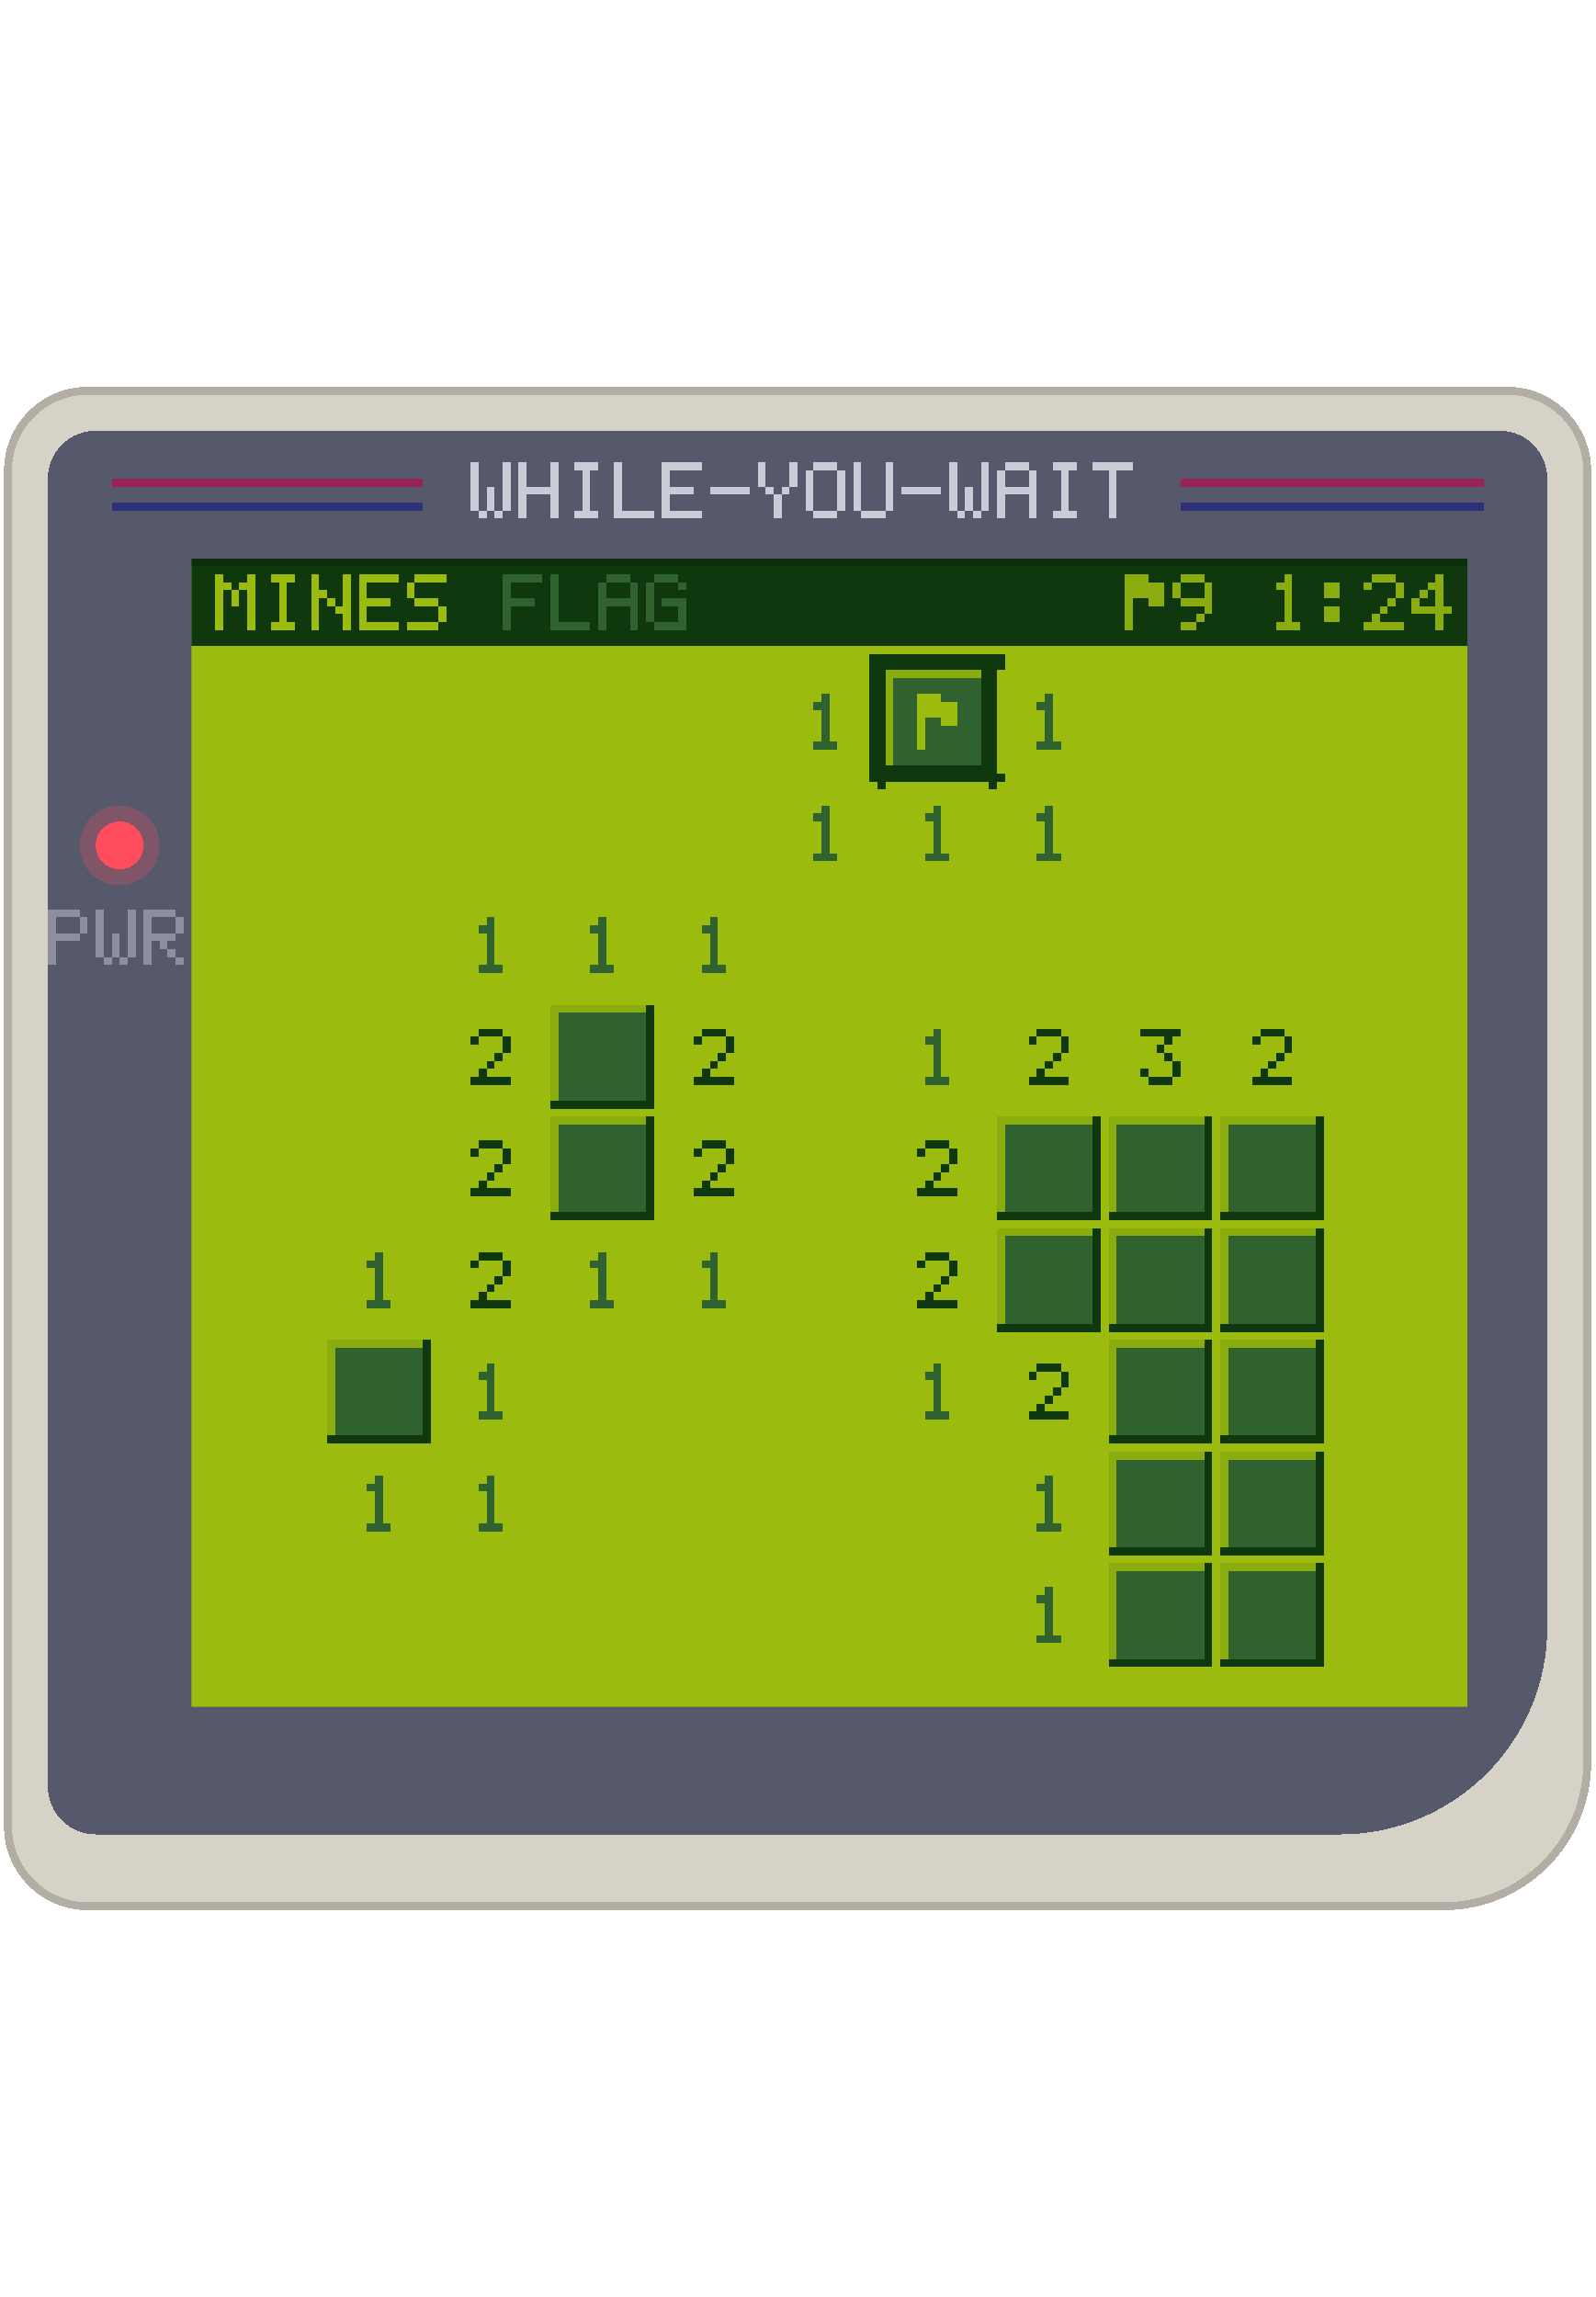
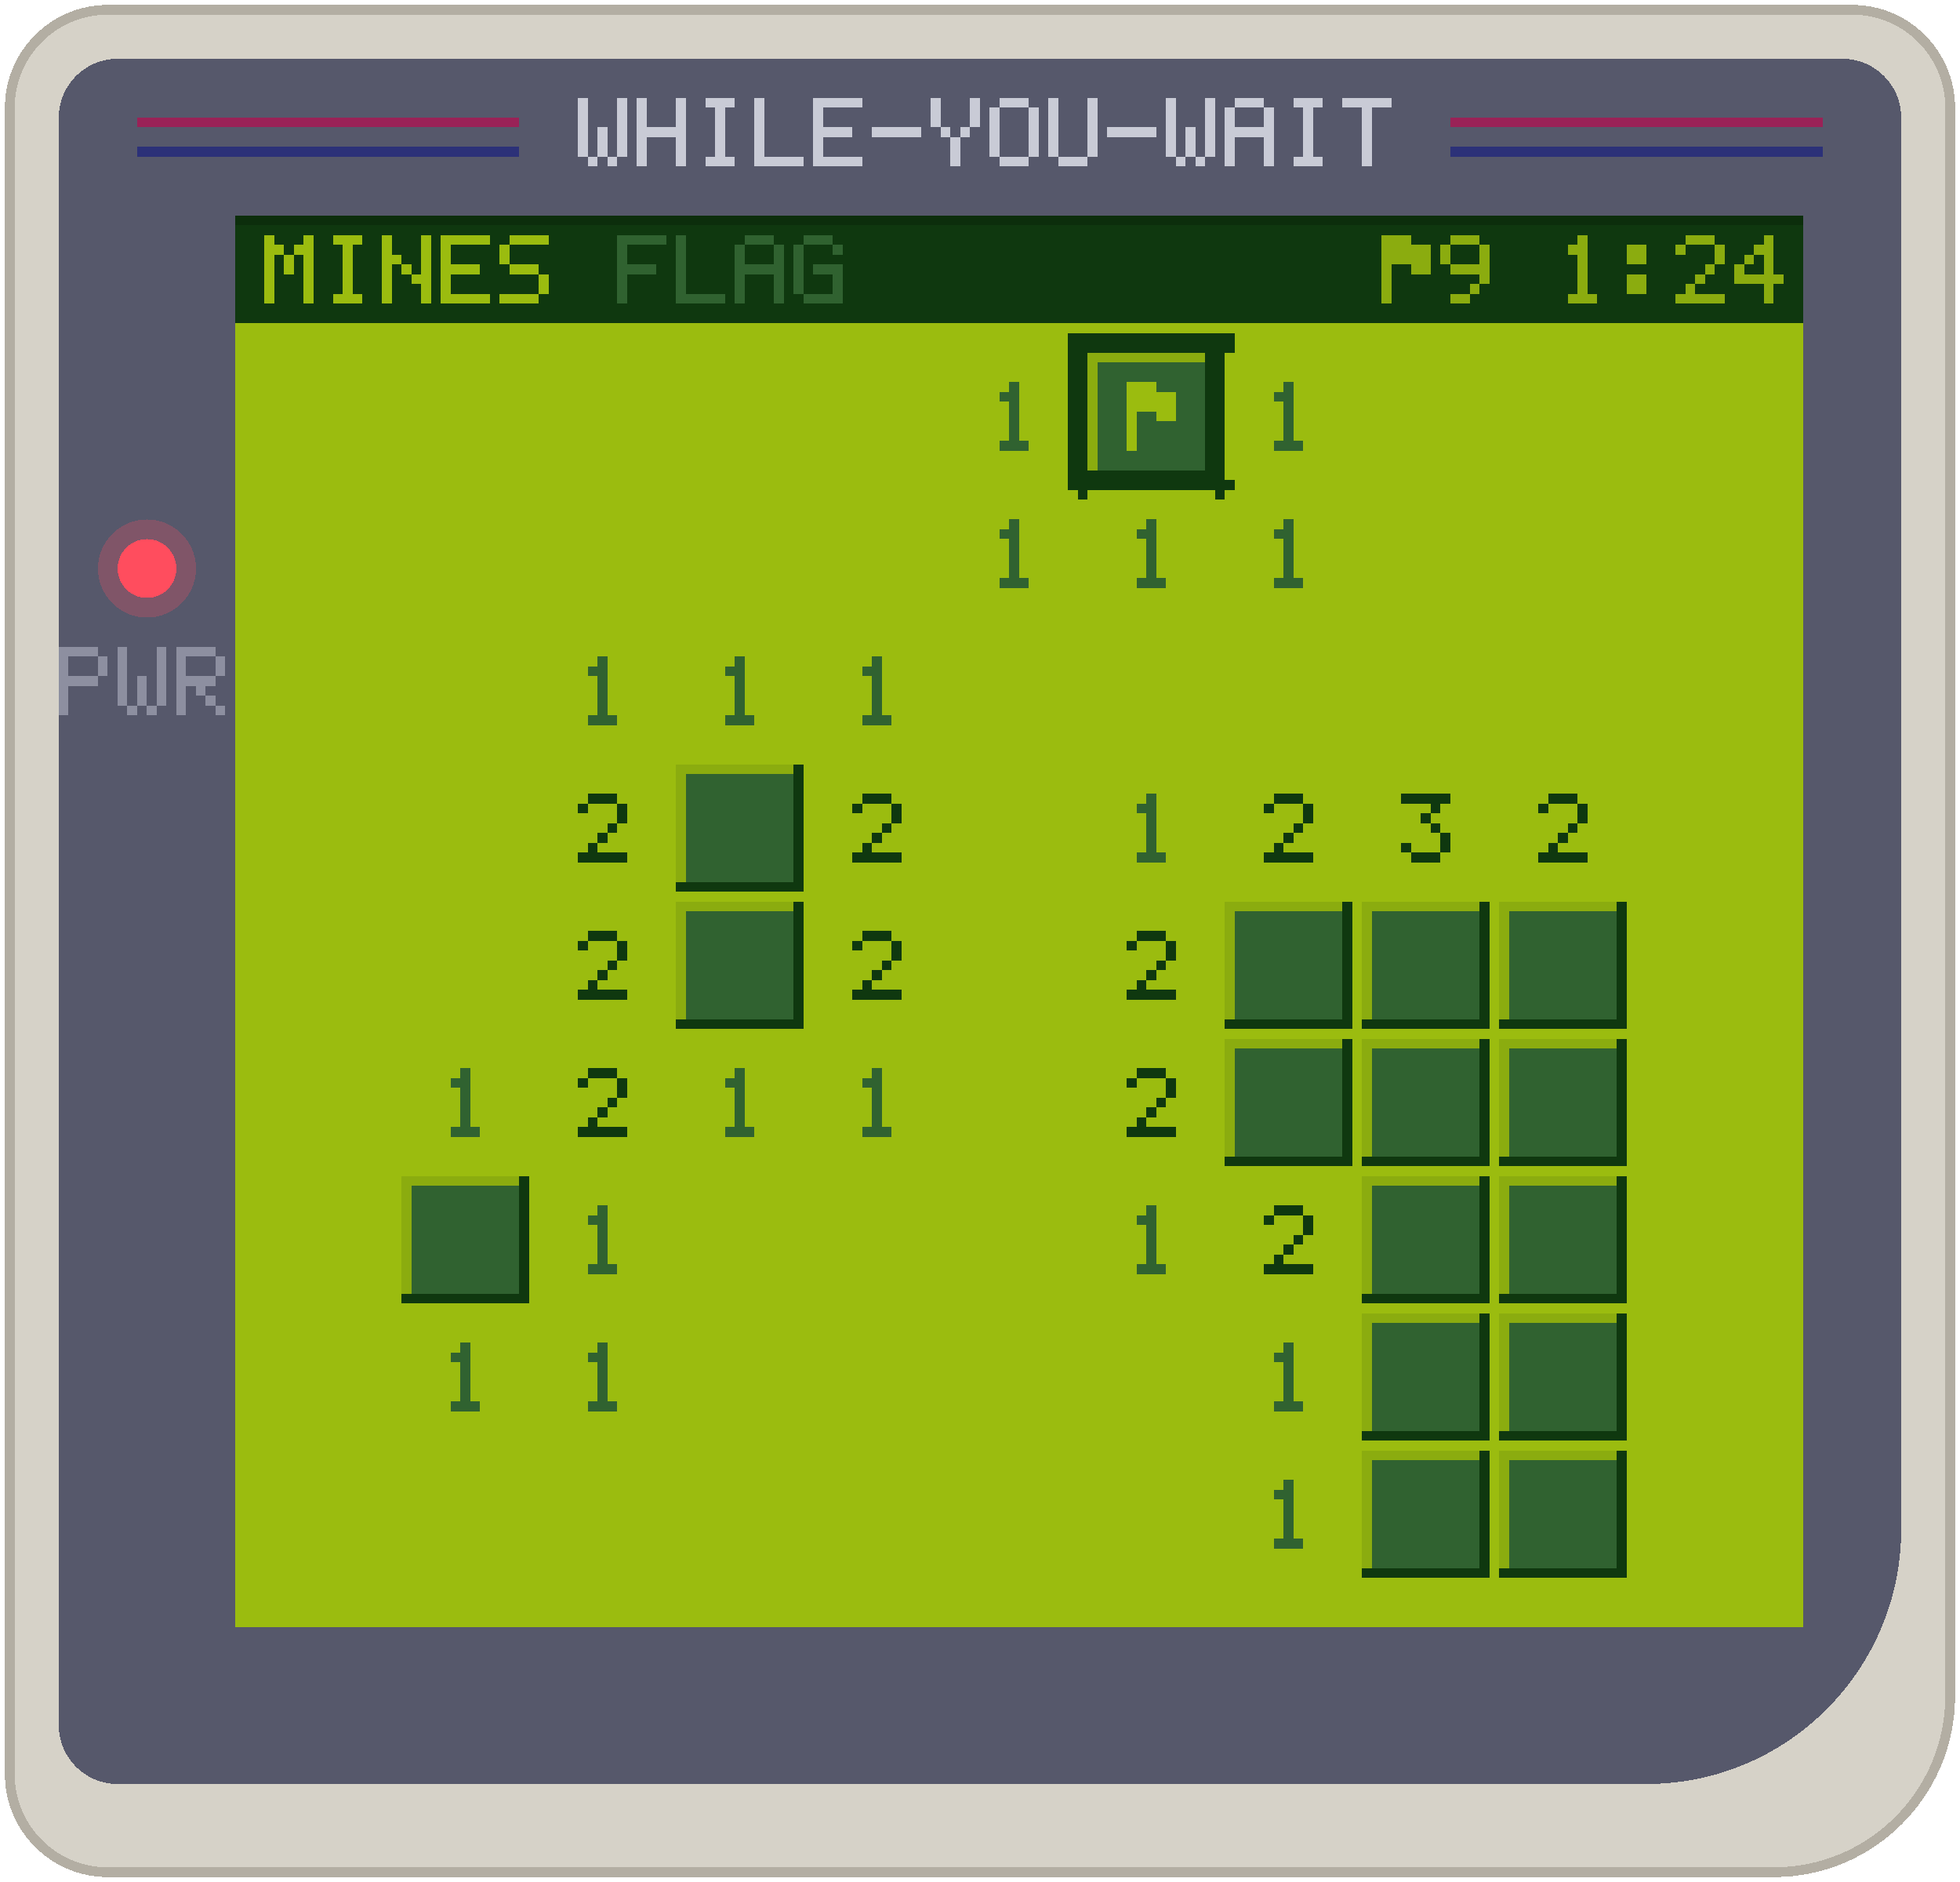
- <svg xmlns="http://www.w3.org/2000/svg" viewBox="0 0 200 192" width="300" height="432" shape-rendering="crispEdges">
+ <svg xmlns="http://www.w3.org/2000/svg" viewBox="0 0 200 192" width="300" height="288" shape-rendering="crispEdges">
  <defs>
    <path id="a4d" d="M0 0h1v1h-1zM4 0h1v1h-1zM0 1h2v1h-2zM3 1h2v1h-2zM0 2h1v1h-1zM2 2h1v1h-1zM4 2h1v1h-1zM0 3h1v1h-1zM2 3h1v1h-1zM4 3h1v1h-1zM0 4h1v1h-1zM4 4h1v1h-1zM0 5h1v1h-1zM4 5h1v1h-1zM0 6h1v1h-1zM4 6h1v1h-1z" />
    <path id="a49" d="M1 0h3v1h-3zM2 1h1v1h-1zM2 2h1v1h-1zM2 3h1v1h-1zM2 4h1v1h-1zM2 5h1v1h-1zM1 6h3v1h-3z" />
    <path id="a4e" d="M0 0h1v1h-1zM4 0h1v1h-1zM0 1h1v1h-1zM4 1h1v1h-1zM0 2h2v1h-2zM4 2h1v1h-1zM0 3h1v1h-1zM2 3h1v1h-1zM4 3h1v1h-1zM0 4h1v1h-1zM3 4h2v1h-2zM0 5h1v1h-1zM4 5h1v1h-1zM0 6h1v1h-1zM4 6h1v1h-1z" />
    <path id="a45" d="M0 0h5v1h-5zM0 1h1v1h-1zM0 2h1v1h-1zM0 3h4v1h-4zM0 4h1v1h-1zM0 5h1v1h-1zM0 6h5v1h-5z" />
    <path id="a53" d="M1 0h4v1h-4zM0 1h1v1h-1zM0 2h1v1h-1zM1 3h3v1h-3zM4 4h1v1h-1zM4 5h1v1h-1zM0 6h4v1h-4z" />
    <path id="a2691" d="M0 0h3v1h-3zM0 1h5v1h-5zM0 2h5v1h-5zM0 3h1v1h-1zM3 3h2v1h-2zM0 4h1v1h-1zM0 5h1v1h-1zM0 6h1v1h-1z" />
    <path id="a39" d="M1 0h3v1h-3zM0 1h1v1h-1zM4 1h1v1h-1zM0 2h1v1h-1zM4 2h1v1h-1zM1 3h4v1h-4zM4 4h1v1h-1zM3 5h1v1h-1zM1 6h2v1h-2z" />
    <path id="a31" d="M2 0h1v1h-1zM1 1h2v1h-2zM2 2h1v1h-1zM2 3h1v1h-1zM2 4h1v1h-1zM2 5h1v1h-1zM1 6h3v1h-3z" />
    <path id="a3a" d="M1 1h2v1h-2zM1 2h2v1h-2zM1 4h2v1h-2zM1 5h2v1h-2z" />
    <path id="a32" d="M1 0h3v1h-3zM0 1h1v1h-1zM4 1h1v1h-1zM4 2h1v1h-1zM3 3h1v1h-1zM2 4h1v1h-1zM1 5h1v1h-1zM0 6h5v1h-5z" />
    <path id="a34" d="M3 0h1v1h-1zM2 1h2v1h-2zM1 2h1v1h-1zM3 2h1v1h-1zM0 3h1v1h-1zM3 3h1v1h-1zM0 4h5v1h-5zM3 5h1v1h-1zM3 6h1v1h-1z" />
    <path id="a46" d="M0 0h5v1h-5zM0 1h1v1h-1zM0 2h1v1h-1zM0 3h4v1h-4zM0 4h1v1h-1zM0 5h1v1h-1zM0 6h1v1h-1z" />
    <path id="a4c" d="M0 0h1v1h-1zM0 1h1v1h-1zM0 2h1v1h-1zM0 3h1v1h-1zM0 4h1v1h-1zM0 5h1v1h-1zM0 6h5v1h-5z" />
    <path id="a41" d="M1 0h3v1h-3zM0 1h1v1h-1zM4 1h1v1h-1zM0 2h1v1h-1zM4 2h1v1h-1zM0 3h5v1h-5zM0 4h1v1h-1zM4 4h1v1h-1zM0 5h1v1h-1zM4 5h1v1h-1zM0 6h1v1h-1zM4 6h1v1h-1z" />
    <path id="a47" d="M1 0h3v1h-3zM0 1h1v1h-1zM4 1h1v1h-1zM0 2h1v1h-1zM0 3h1v1h-1zM2 3h3v1h-3zM0 4h1v1h-1zM4 4h1v1h-1zM0 5h1v1h-1zM4 5h1v1h-1zM1 6h4v1h-4z" />
    <path id="a33" d="M0 0h5v1h-5zM3 1h1v1h-1zM2 2h1v1h-1zM3 3h1v1h-1zM4 4h1v1h-1zM0 5h1v1h-1zM4 5h1v1h-1zM1 6h3v1h-3z" />
    <path id="a57" d="M0 0h1v1h-1zM4 0h1v1h-1zM0 1h1v1h-1zM4 1h1v1h-1zM0 2h1v1h-1zM4 2h1v1h-1zM0 3h1v1h-1zM2 3h1v1h-1zM4 3h1v1h-1zM0 4h1v1h-1zM2 4h1v1h-1zM4 4h1v1h-1zM0 5h1v1h-1zM2 5h1v1h-1zM4 5h1v1h-1zM1 6h1v1h-1zM3 6h1v1h-1z" />
    <path id="a48" d="M0 0h1v1h-1zM4 0h1v1h-1zM0 1h1v1h-1zM4 1h1v1h-1zM0 2h1v1h-1zM4 2h1v1h-1zM0 3h5v1h-5zM0 4h1v1h-1zM4 4h1v1h-1zM0 5h1v1h-1zM4 5h1v1h-1zM0 6h1v1h-1zM4 6h1v1h-1z" />
    <path id="a2d" d="M0 3h5v1h-5z" />
    <path id="a59" d="M0 0h1v1h-1zM4 0h1v1h-1zM0 1h1v1h-1zM4 1h1v1h-1zM0 2h1v1h-1zM4 2h1v1h-1zM1 3h1v1h-1zM3 3h1v1h-1zM2 4h1v1h-1zM2 5h1v1h-1zM2 6h1v1h-1z" />
    <path id="a4f" d="M1 0h3v1h-3zM0 1h1v1h-1zM4 1h1v1h-1zM0 2h1v1h-1zM4 2h1v1h-1zM0 3h1v1h-1zM4 3h1v1h-1zM0 4h1v1h-1zM4 4h1v1h-1zM0 5h1v1h-1zM4 5h1v1h-1zM1 6h3v1h-3z" />
    <path id="a55" d="M0 0h1v1h-1zM4 0h1v1h-1zM0 1h1v1h-1zM4 1h1v1h-1zM0 2h1v1h-1zM4 2h1v1h-1zM0 3h1v1h-1zM4 3h1v1h-1zM0 4h1v1h-1zM4 4h1v1h-1zM0 5h1v1h-1zM4 5h1v1h-1zM1 6h3v1h-3z" />
    <path id="a54" d="M0 0h5v1h-5zM2 1h1v1h-1zM2 2h1v1h-1zM2 3h1v1h-1zM2 4h1v1h-1zM2 5h1v1h-1zM2 6h1v1h-1z" />
    <path id="a50" d="M0 0h4v1h-4zM0 1h1v1h-1zM4 1h1v1h-1zM0 2h1v1h-1zM4 2h1v1h-1zM0 3h4v1h-4zM0 4h1v1h-1zM0 5h1v1h-1zM0 6h1v1h-1z" />
    <path id="a52" d="M0 0h4v1h-4zM0 1h1v1h-1zM4 1h1v1h-1zM0 2h1v1h-1zM4 2h1v1h-1zM0 3h4v1h-4zM0 4h1v1h-1zM2 4h1v1h-1zM0 5h1v1h-1zM3 5h1v1h-1zM0 6h1v1h-1zM4 6h1v1h-1z" />
    <clipPath id="lcdclip">
      <rect width="160" height="144" />
    </clipPath>
    <pattern id="dither" width="2" height="2" patternUnits="userSpaceOnUse">
      <rect width="1" height="1" fill="#0f380f" />
      <rect x="1" y="1" width="1" height="1" fill="#306230" />
    </pattern>
  </defs>
  <path d="M11 1h178a10 10 0 0 1 10 10v162a18 18 0 0 1 -18 18h-170a10 10 0 0 1 -10 -10v-170a10 10 0 0 1 10 -10z" fill="#d6d2c8" stroke="#b3aea3" stroke-width="1" />
  <path d="M12 6h176a6 6 0 0 1 6 6v144a26 26 0 0 1 -26 26h-156a6 6 0 0 1 -6 -6v-164a6 6 0 0 1 6 -6z" fill="#56586b" />
  <rect x="14" y="12" width="39" height="1" fill="#9a2257" />
  <rect x="14" y="15" width="39" height="1" fill="#2c3178" />
  <rect x="148" y="12" width="38" height="1" fill="#9a2257" />
  <rect x="148" y="15" width="38" height="1" fill="#2c3178" />
  <use href="#a57" x="59" y="10" fill="#c9cbd6" />
  <use href="#a48" x="65" y="10" fill="#c9cbd6" />
  <use href="#a49" x="71" y="10" fill="#c9cbd6" />
  <use href="#a4c" x="77" y="10" fill="#c9cbd6" />
  <use href="#a45" x="83" y="10" fill="#c9cbd6" />
  <use href="#a2d" x="89" y="10" fill="#c9cbd6" />
  <use href="#a59" x="95" y="10" fill="#c9cbd6" />
  <use href="#a4f" x="101" y="10" fill="#c9cbd6" />
  <use href="#a55" x="107" y="10" fill="#c9cbd6" />
  <use href="#a2d" x="113" y="10" fill="#c9cbd6" />
  <use href="#a57" x="119" y="10" fill="#c9cbd6" />
  <use href="#a41" x="125" y="10" fill="#c9cbd6" />
  <use href="#a49" x="131" y="10" fill="#c9cbd6" />
  <use href="#a54" x="137" y="10" fill="#c9cbd6" />
  <circle cx="15" cy="58" r="3" fill="#ff4d5e" />
  <circle cx="15" cy="58" r="5" fill="#ff4d5e" opacity=".25" />
  <use href="#a50" x="6" y="66" fill="#8d8fa0" />
  <use href="#a57" x="12" y="66" fill="#8d8fa0" />
  <use href="#a52" x="18" y="66" fill="#8d8fa0" />
  <g transform="translate(24 22)" clip-path="url(#lcdclip)">
    <rect x="0" y="0" width="160" height="144" fill="#9bbc0f" />
    <rect x="0" y="0" width="160" height="11" fill="#0f380f" />
    <use href="#a4d" x="3" y="2" fill="#9bbc0f" />
    <use href="#a49" x="9" y="2" fill="#9bbc0f" />
    <use href="#a4e" x="15" y="2" fill="#9bbc0f" />
    <use href="#a45" x="21" y="2" fill="#9bbc0f" />
    <use href="#a53" x="27" y="2" fill="#9bbc0f" />
    <use href="#a2691" x="117" y="2" fill="#8bac0f" />
    <use href="#a39" x="123" y="2" fill="#8bac0f" />
    <use href="#a31" x="135" y="2" fill="#8bac0f" />
    <use href="#a3a" x="141" y="2" fill="#8bac0f" />
    <use href="#a32" x="147" y="2" fill="#8bac0f" />
    <use href="#a34" x="153" y="2" fill="#8bac0f" />
    <use href="#a46" x="39" y="2" fill="#306230" />
    <use href="#a4c" x="45" y="2" fill="#306230" />
    <use href="#a41" x="51" y="2" fill="#306230" />
    <use href="#a47" x="57" y="2" fill="#306230" />
    <rect x="17" y="14" width="13" height="13" fill="#9bbc0f" />
    <rect x="31" y="14" width="13" height="13" fill="#9bbc0f" />
    <rect x="45" y="14" width="13" height="13" fill="#9bbc0f" />
    <rect x="59" y="14" width="13" height="13" fill="#9bbc0f" />
    <rect x="73" y="14" width="13" height="13" fill="#9bbc0f" />
    <use href="#a31" x="77" y="17" fill="#306230" />
    <rect x="87" y="14" width="13" height="13" fill="#306230" />
    <rect x="87" y="14" width="13" height="1" fill="#8bac0f" />
    <rect x="87" y="14" width="1" height="13" fill="#8bac0f" />
    <rect x="87" y="26" width="13" height="1" fill="#0f380f" />
    <rect x="99" y="14" width="1" height="13" fill="#0f380f" />
    <use href="#a2691" x="91" y="17" fill="#9bbc0f" />
    <rect x="86" y="13" width="15" height="15" fill="none" stroke="#0f380f" stroke-width="2" />
    <rect x="101" y="14" width="13" height="13" fill="#9bbc0f" />
    <use href="#a31" x="105" y="17" fill="#306230" />
    <rect x="115" y="14" width="13" height="13" fill="#9bbc0f" />
    <rect x="129" y="14" width="13" height="13" fill="#9bbc0f" />
    <rect x="17" y="28" width="13" height="13" fill="#9bbc0f" />
    <rect x="31" y="28" width="13" height="13" fill="#9bbc0f" />
    <rect x="45" y="28" width="13" height="13" fill="#9bbc0f" />
    <rect x="59" y="28" width="13" height="13" fill="#9bbc0f" />
    <rect x="73" y="28" width="13" height="13" fill="#9bbc0f" />
    <use href="#a31" x="77" y="31" fill="#306230" />
    <rect x="87" y="28" width="13" height="13" fill="#9bbc0f" />
    <use href="#a31" x="91" y="31" fill="#306230" />
    <rect x="101" y="28" width="13" height="13" fill="#9bbc0f" />
    <use href="#a31" x="105" y="31" fill="#306230" />
    <rect x="115" y="28" width="13" height="13" fill="#9bbc0f" />
    <rect x="129" y="28" width="13" height="13" fill="#9bbc0f" />
    <rect x="17" y="42" width="13" height="13" fill="#9bbc0f" />
    <rect x="31" y="42" width="13" height="13" fill="#9bbc0f" />
    <use href="#a31" x="35" y="45" fill="#306230" />
    <rect x="45" y="42" width="13" height="13" fill="#9bbc0f" />
    <use href="#a31" x="49" y="45" fill="#306230" />
    <rect x="59" y="42" width="13" height="13" fill="#9bbc0f" />
    <use href="#a31" x="63" y="45" fill="#306230" />
    <rect x="73" y="42" width="13" height="13" fill="#9bbc0f" />
    <rect x="87" y="42" width="13" height="13" fill="#9bbc0f" />
    <rect x="101" y="42" width="13" height="13" fill="#9bbc0f" />
    <rect x="115" y="42" width="13" height="13" fill="#9bbc0f" />
    <rect x="129" y="42" width="13" height="13" fill="#9bbc0f" />
    <rect x="17" y="56" width="13" height="13" fill="#9bbc0f" />
    <rect x="31" y="56" width="13" height="13" fill="#9bbc0f" />
    <use href="#a32" x="35" y="59" fill="#0f380f" />
    <rect x="45" y="56" width="13" height="13" fill="#306230" />
    <rect x="45" y="56" width="13" height="1" fill="#8bac0f" />
    <rect x="45" y="56" width="1" height="13" fill="#8bac0f" />
    <rect x="45" y="68" width="13" height="1" fill="#0f380f" />
    <rect x="57" y="56" width="1" height="13" fill="#0f380f" />
    <rect x="59" y="56" width="13" height="13" fill="#9bbc0f" />
    <use href="#a32" x="63" y="59" fill="#0f380f" />
    <rect x="73" y="56" width="13" height="13" fill="#9bbc0f" />
    <rect x="87" y="56" width="13" height="13" fill="#9bbc0f" />
    <use href="#a31" x="91" y="59" fill="#306230" />
    <rect x="101" y="56" width="13" height="13" fill="#9bbc0f" />
    <use href="#a32" x="105" y="59" fill="#0f380f" />
    <rect x="115" y="56" width="13" height="13" fill="#9bbc0f" />
    <use href="#a33" x="119" y="59" fill="#0f380f" />
    <rect x="129" y="56" width="13" height="13" fill="#9bbc0f" />
    <use href="#a32" x="133" y="59" fill="#0f380f" />
    <rect x="17" y="70" width="13" height="13" fill="#9bbc0f" />
    <rect x="31" y="70" width="13" height="13" fill="#9bbc0f" />
    <use href="#a32" x="35" y="73" fill="#0f380f" />
    <rect x="45" y="70" width="13" height="13" fill="#306230" />
    <rect x="45" y="70" width="13" height="1" fill="#8bac0f" />
    <rect x="45" y="70" width="1" height="13" fill="#8bac0f" />
    <rect x="45" y="82" width="13" height="1" fill="#0f380f" />
    <rect x="57" y="70" width="1" height="13" fill="#0f380f" />
    <rect x="59" y="70" width="13" height="13" fill="#9bbc0f" />
    <use href="#a32" x="63" y="73" fill="#0f380f" />
    <rect x="73" y="70" width="13" height="13" fill="#9bbc0f" />
    <rect x="87" y="70" width="13" height="13" fill="#9bbc0f" />
    <use href="#a32" x="91" y="73" fill="#0f380f" />
    <rect x="101" y="70" width="13" height="13" fill="#306230" />
    <rect x="101" y="70" width="13" height="1" fill="#8bac0f" />
    <rect x="101" y="70" width="1" height="13" fill="#8bac0f" />
    <rect x="101" y="82" width="13" height="1" fill="#0f380f" />
    <rect x="113" y="70" width="1" height="13" fill="#0f380f" />
    <rect x="115" y="70" width="13" height="13" fill="#306230" />
    <rect x="115" y="70" width="13" height="1" fill="#8bac0f" />
    <rect x="115" y="70" width="1" height="13" fill="#8bac0f" />
    <rect x="115" y="82" width="13" height="1" fill="#0f380f" />
    <rect x="127" y="70" width="1" height="13" fill="#0f380f" />
    <rect x="129" y="70" width="13" height="13" fill="#306230" />
    <rect x="129" y="70" width="13" height="1" fill="#8bac0f" />
    <rect x="129" y="70" width="1" height="13" fill="#8bac0f" />
    <rect x="129" y="82" width="13" height="1" fill="#0f380f" />
    <rect x="141" y="70" width="1" height="13" fill="#0f380f" />
    <rect x="17" y="84" width="13" height="13" fill="#9bbc0f" />
    <use href="#a31" x="21" y="87" fill="#306230" />
    <rect x="31" y="84" width="13" height="13" fill="#9bbc0f" />
    <use href="#a32" x="35" y="87" fill="#0f380f" />
    <rect x="45" y="84" width="13" height="13" fill="#9bbc0f" />
    <use href="#a31" x="49" y="87" fill="#306230" />
    <rect x="59" y="84" width="13" height="13" fill="#9bbc0f" />
    <use href="#a31" x="63" y="87" fill="#306230" />
    <rect x="73" y="84" width="13" height="13" fill="#9bbc0f" />
    <rect x="87" y="84" width="13" height="13" fill="#9bbc0f" />
    <use href="#a32" x="91" y="87" fill="#0f380f" />
    <rect x="101" y="84" width="13" height="13" fill="#306230" />
    <rect x="101" y="84" width="13" height="1" fill="#8bac0f" />
    <rect x="101" y="84" width="1" height="13" fill="#8bac0f" />
    <rect x="101" y="96" width="13" height="1" fill="#0f380f" />
    <rect x="113" y="84" width="1" height="13" fill="#0f380f" />
    <rect x="115" y="84" width="13" height="13" fill="#306230" />
    <rect x="115" y="84" width="13" height="1" fill="#8bac0f" />
    <rect x="115" y="84" width="1" height="13" fill="#8bac0f" />
    <rect x="115" y="96" width="13" height="1" fill="#0f380f" />
    <rect x="127" y="84" width="1" height="13" fill="#0f380f" />
    <rect x="129" y="84" width="13" height="13" fill="#306230" />
    <rect x="129" y="84" width="13" height="1" fill="#8bac0f" />
    <rect x="129" y="84" width="1" height="13" fill="#8bac0f" />
    <rect x="129" y="96" width="13" height="1" fill="#0f380f" />
    <rect x="141" y="84" width="1" height="13" fill="#0f380f" />
    <rect x="17" y="98" width="13" height="13" fill="#306230" />
    <rect x="17" y="98" width="13" height="1" fill="#8bac0f" />
    <rect x="17" y="98" width="1" height="13" fill="#8bac0f" />
    <rect x="17" y="110" width="13" height="1" fill="#0f380f" />
    <rect x="29" y="98" width="1" height="13" fill="#0f380f" />
    <rect x="31" y="98" width="13" height="13" fill="#9bbc0f" />
    <use href="#a31" x="35" y="101" fill="#306230" />
    <rect x="45" y="98" width="13" height="13" fill="#9bbc0f" />
    <rect x="59" y="98" width="13" height="13" fill="#9bbc0f" />
    <rect x="73" y="98" width="13" height="13" fill="#9bbc0f" />
    <rect x="87" y="98" width="13" height="13" fill="#9bbc0f" />
    <use href="#a31" x="91" y="101" fill="#306230" />
    <rect x="101" y="98" width="13" height="13" fill="#9bbc0f" />
    <use href="#a32" x="105" y="101" fill="#0f380f" />
    <rect x="115" y="98" width="13" height="13" fill="#306230" />
    <rect x="115" y="98" width="13" height="1" fill="#8bac0f" />
    <rect x="115" y="98" width="1" height="13" fill="#8bac0f" />
    <rect x="115" y="110" width="13" height="1" fill="#0f380f" />
    <rect x="127" y="98" width="1" height="13" fill="#0f380f" />
    <rect x="129" y="98" width="13" height="13" fill="#306230" />
    <rect x="129" y="98" width="13" height="1" fill="#8bac0f" />
    <rect x="129" y="98" width="1" height="13" fill="#8bac0f" />
    <rect x="129" y="110" width="13" height="1" fill="#0f380f" />
    <rect x="141" y="98" width="1" height="13" fill="#0f380f" />
    <rect x="17" y="112" width="13" height="13" fill="#9bbc0f" />
    <use href="#a31" x="21" y="115" fill="#306230" />
    <rect x="31" y="112" width="13" height="13" fill="#9bbc0f" />
    <use href="#a31" x="35" y="115" fill="#306230" />
    <rect x="45" y="112" width="13" height="13" fill="#9bbc0f" />
    <rect x="59" y="112" width="13" height="13" fill="#9bbc0f" />
    <rect x="73" y="112" width="13" height="13" fill="#9bbc0f" />
    <rect x="87" y="112" width="13" height="13" fill="#9bbc0f" />
    <rect x="101" y="112" width="13" height="13" fill="#9bbc0f" />
    <use href="#a31" x="105" y="115" fill="#306230" />
    <rect x="115" y="112" width="13" height="13" fill="#306230" />
    <rect x="115" y="112" width="13" height="1" fill="#8bac0f" />
    <rect x="115" y="112" width="1" height="13" fill="#8bac0f" />
    <rect x="115" y="124" width="13" height="1" fill="#0f380f" />
    <rect x="127" y="112" width="1" height="13" fill="#0f380f" />
    <rect x="129" y="112" width="13" height="13" fill="#306230" />
    <rect x="129" y="112" width="13" height="1" fill="#8bac0f" />
    <rect x="129" y="112" width="1" height="13" fill="#8bac0f" />
    <rect x="129" y="124" width="13" height="1" fill="#0f380f" />
    <rect x="141" y="112" width="1" height="13" fill="#0f380f" />
    <rect x="17" y="126" width="13" height="13" fill="#9bbc0f" />
    <rect x="31" y="126" width="13" height="13" fill="#9bbc0f" />
    <rect x="45" y="126" width="13" height="13" fill="#9bbc0f" />
    <rect x="59" y="126" width="13" height="13" fill="#9bbc0f" />
    <rect x="73" y="126" width="13" height="13" fill="#9bbc0f" />
    <rect x="87" y="126" width="13" height="13" fill="#9bbc0f" />
    <rect x="101" y="126" width="13" height="13" fill="#9bbc0f" />
    <use href="#a31" x="105" y="129" fill="#306230" />
    <rect x="115" y="126" width="13" height="13" fill="#306230" />
    <rect x="115" y="126" width="13" height="1" fill="#8bac0f" />
    <rect x="115" y="126" width="1" height="13" fill="#8bac0f" />
    <rect x="115" y="138" width="13" height="1" fill="#0f380f" />
    <rect x="127" y="126" width="1" height="13" fill="#0f380f" />
    <rect x="129" y="126" width="13" height="13" fill="#306230" />
    <rect x="129" y="126" width="13" height="1" fill="#8bac0f" />
    <rect x="129" y="126" width="1" height="13" fill="#8bac0f" />
    <rect x="129" y="138" width="13" height="1" fill="#0f380f" />
    <rect x="141" y="126" width="1" height="13" fill="#0f380f" />
  </g>
  <rect x="24" y="22" width="160" height="1" fill="#000" opacity=".18" />
</svg>
